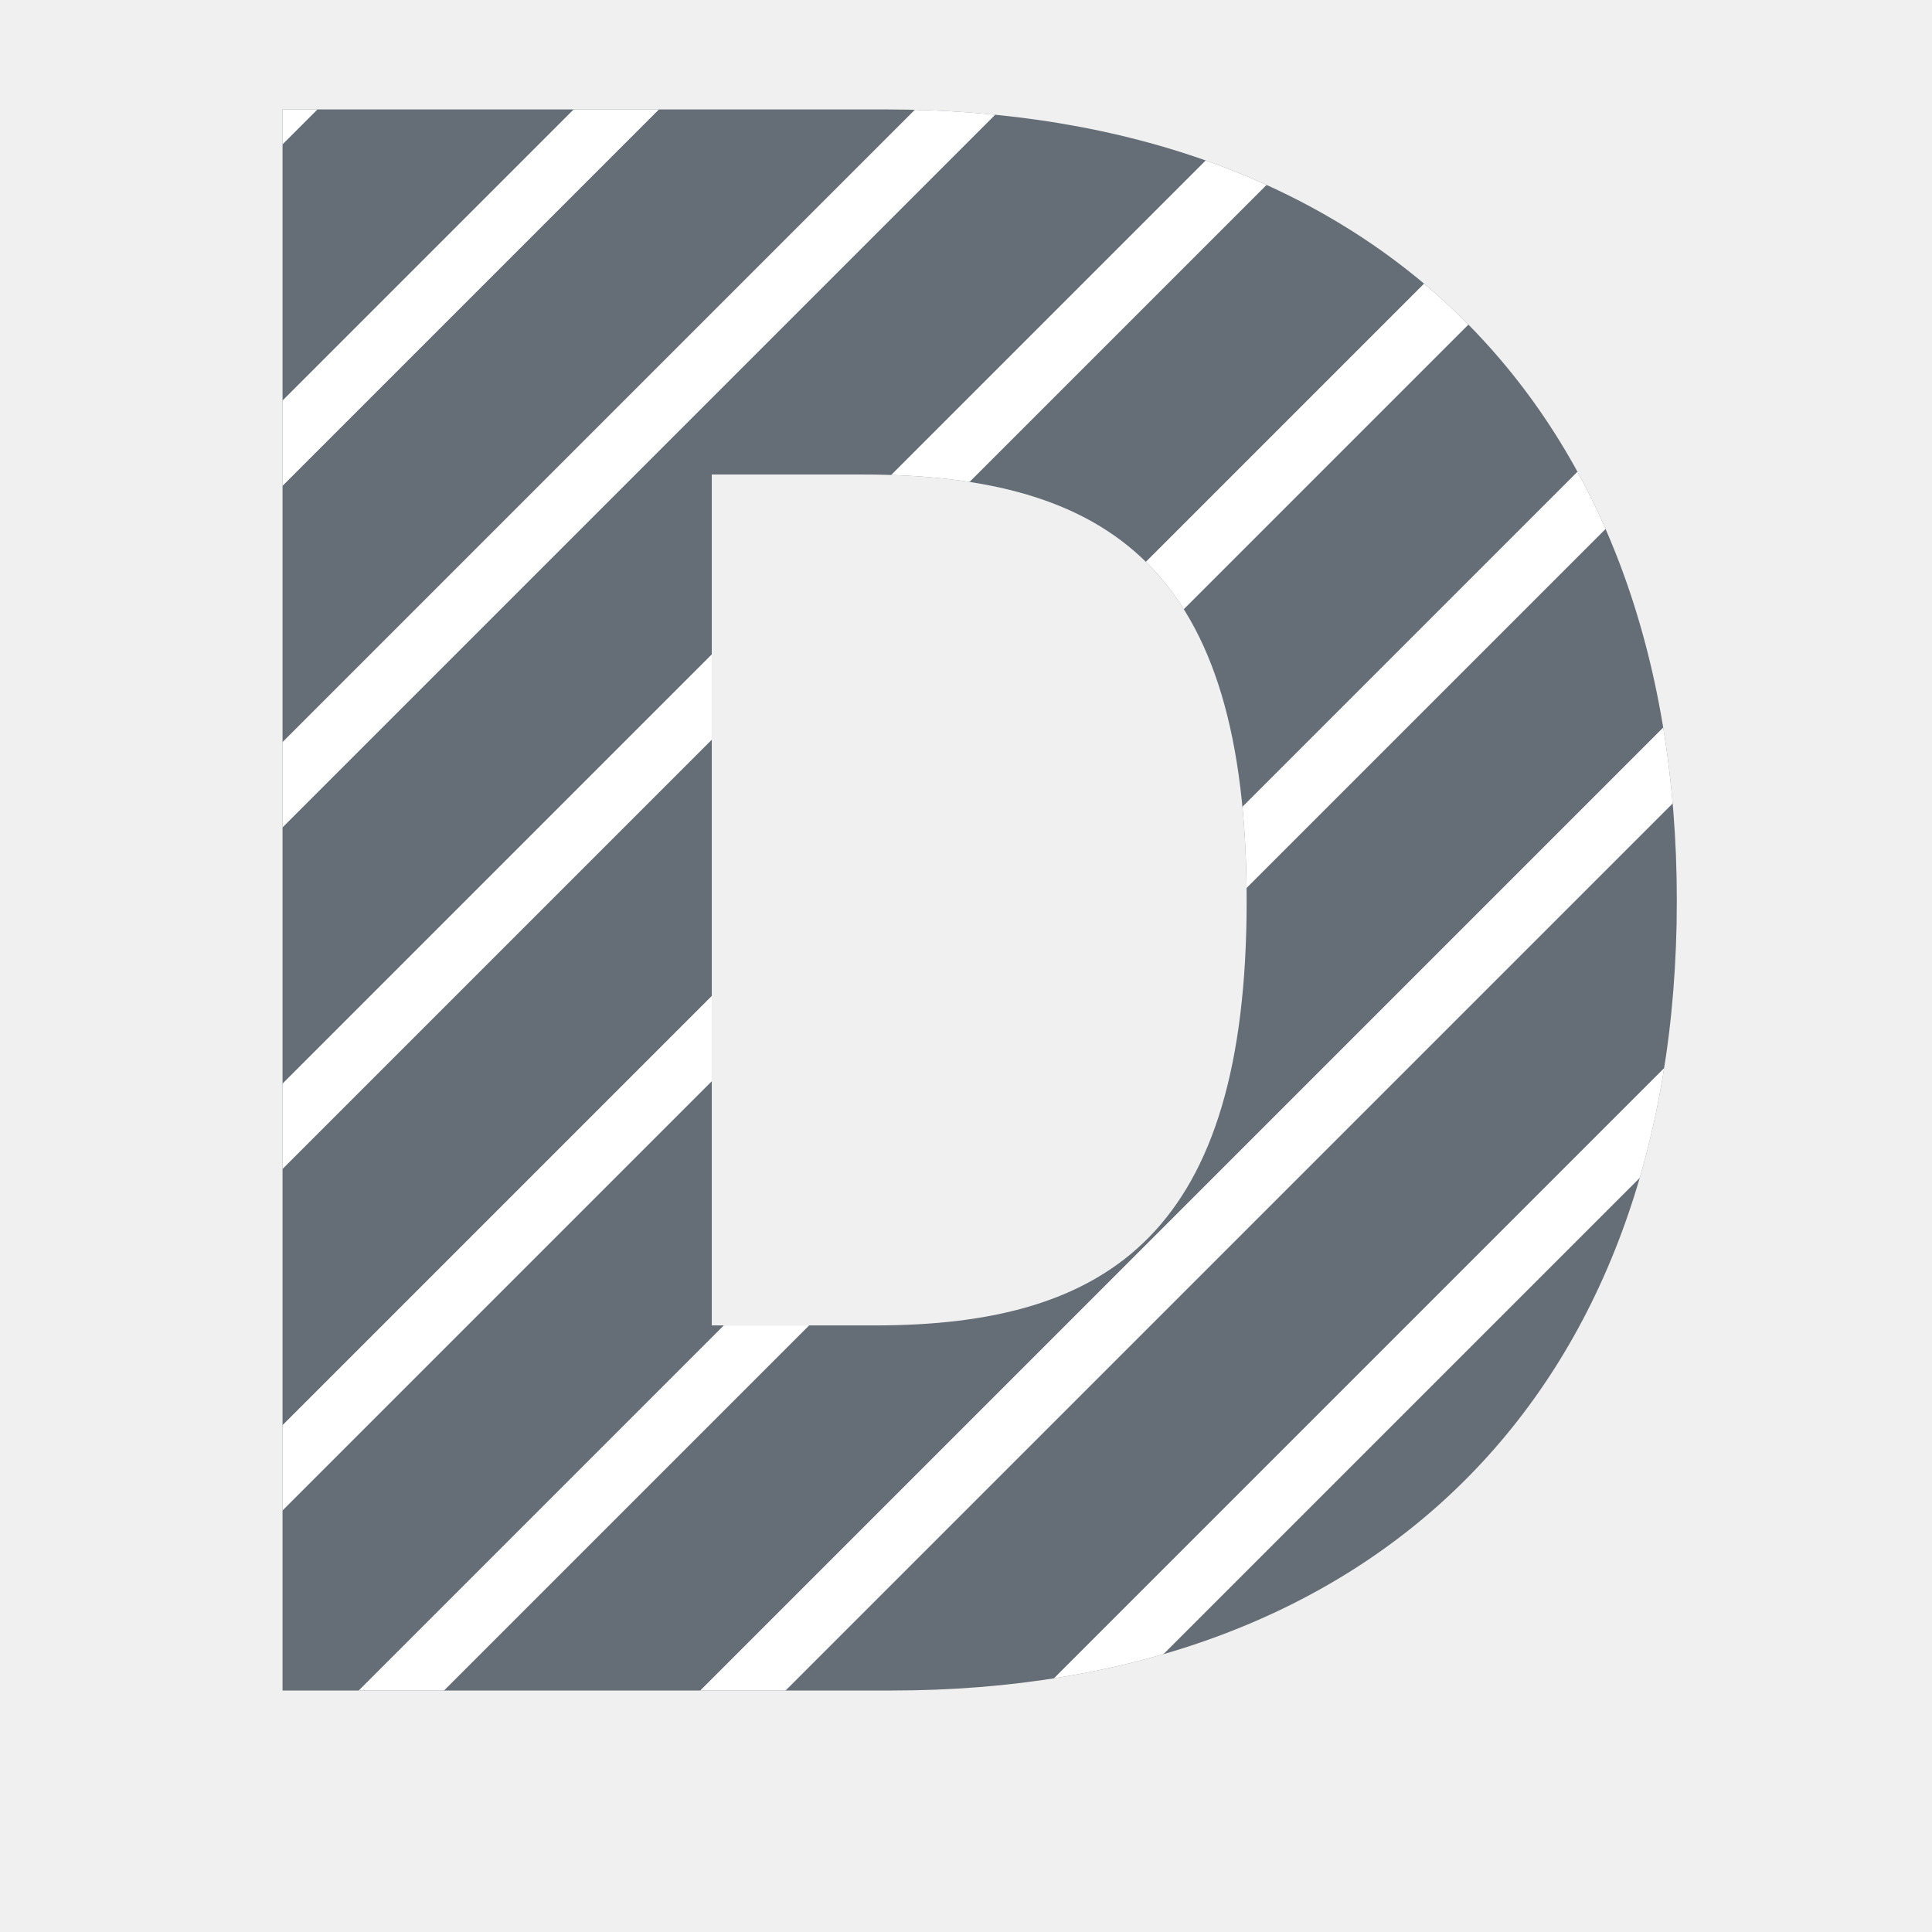
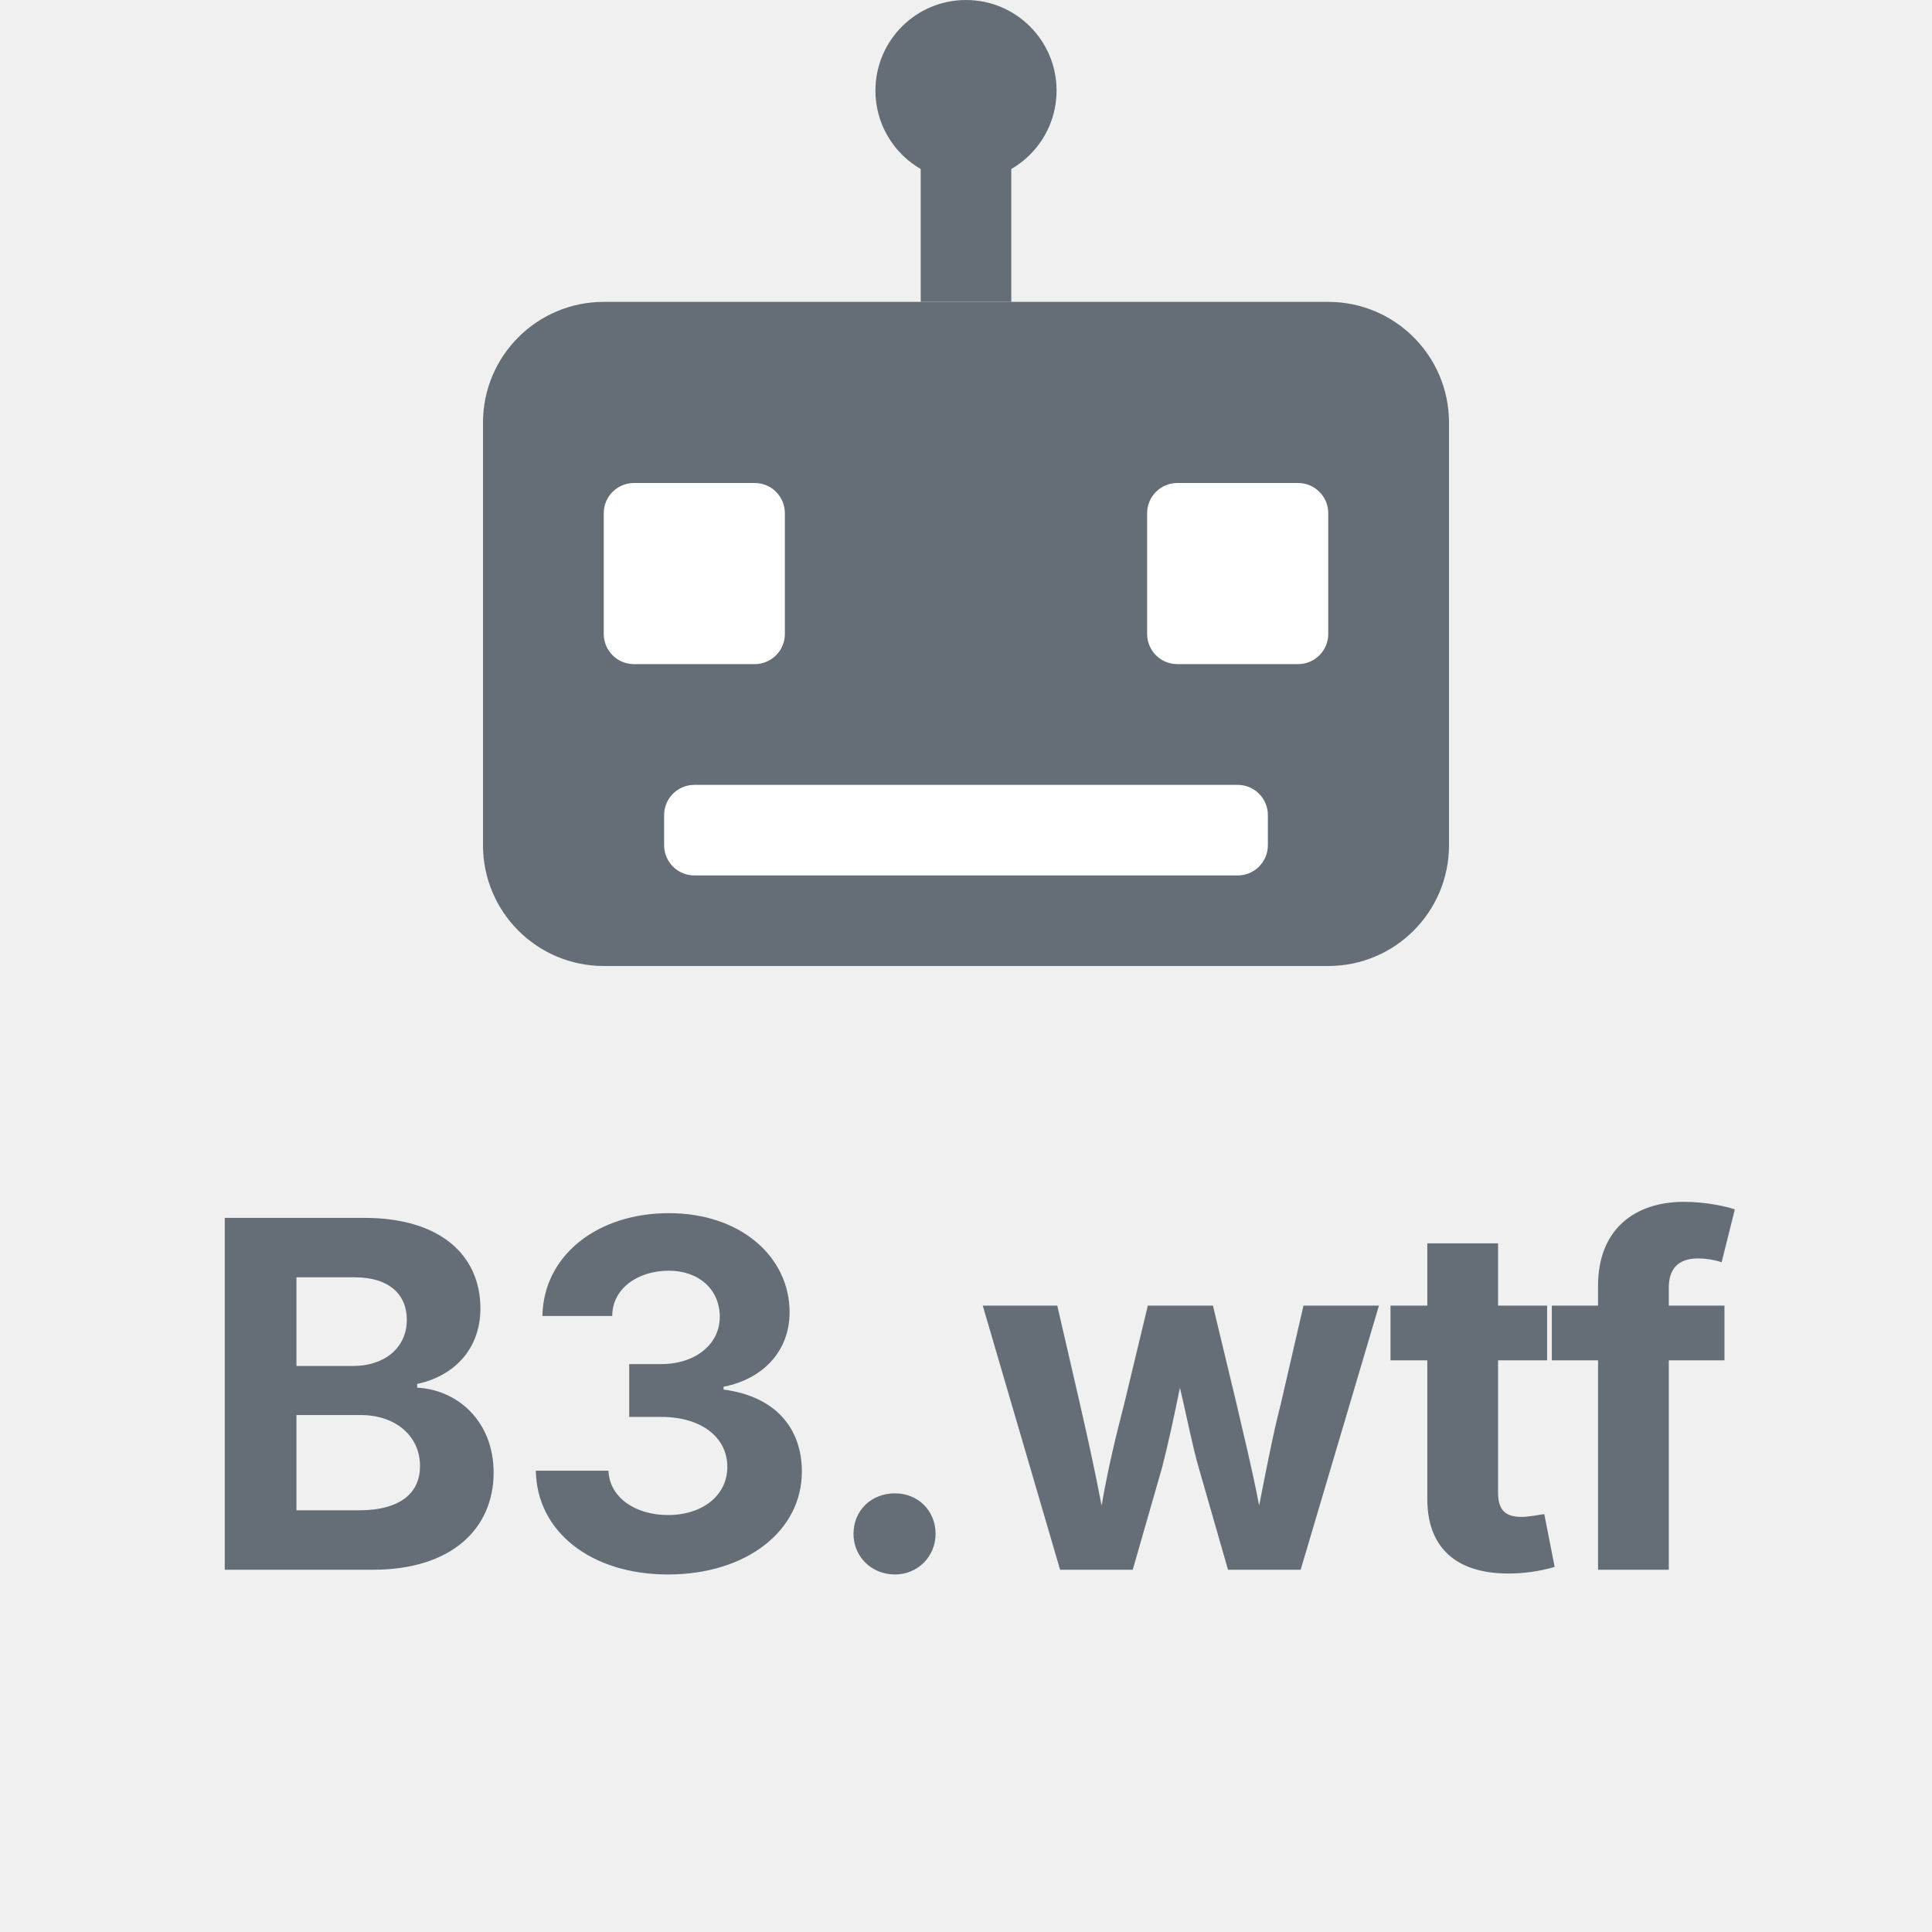
<svg xmlns="http://www.w3.org/2000/svg" viewBox="0 0 32 32">
-   <defs>
-     <pattern id="stripes" patternUnits="userSpaceOnUse" width="4" height="4" patternTransform="rotate(45)">
-       <line x1="0" y1="0" x2="0" y2="4" stroke="#ffffff" stroke-width="2" />
-     </pattern>
-   </defs>
-   <text x="16" y="28" font-family="system-ui, -apple-system, sans-serif" font-size="36" font-weight="900" text-anchor="middle" fill="#656d76">D</text>
-   <text x="16" y="28" font-family="system-ui, -apple-system, sans-serif" font-size="36" font-weight="900" text-anchor="middle" fill="url(#stripes)">D</text>
+   <rect x="8" y="5" width="16" height="11" rx="2" fill="#656d76" />
+   <line x1="16" y1="5" x2="16" y2="2" stroke="#656d76" stroke-width="1.5" />
+   <circle cx="16" cy="1.5" r="1.5" fill="#656d76" />
+   <rect x="10" y="8" width="3" height="3" rx="0.5" fill="#fff" />
+   <rect x="19" y="8" width="3" height="3" rx="0.5" fill="#fff" />
+   <rect x="11" y="13" width="10" height="1.5" rx="0.5" fill="#fff" />
+   <text x="16" y="26" font-family="system-ui, -apple-system, sans-serif" font-size="8" font-weight="700" text-anchor="middle" fill="#656d76">B3.wtf</text>
</svg>
